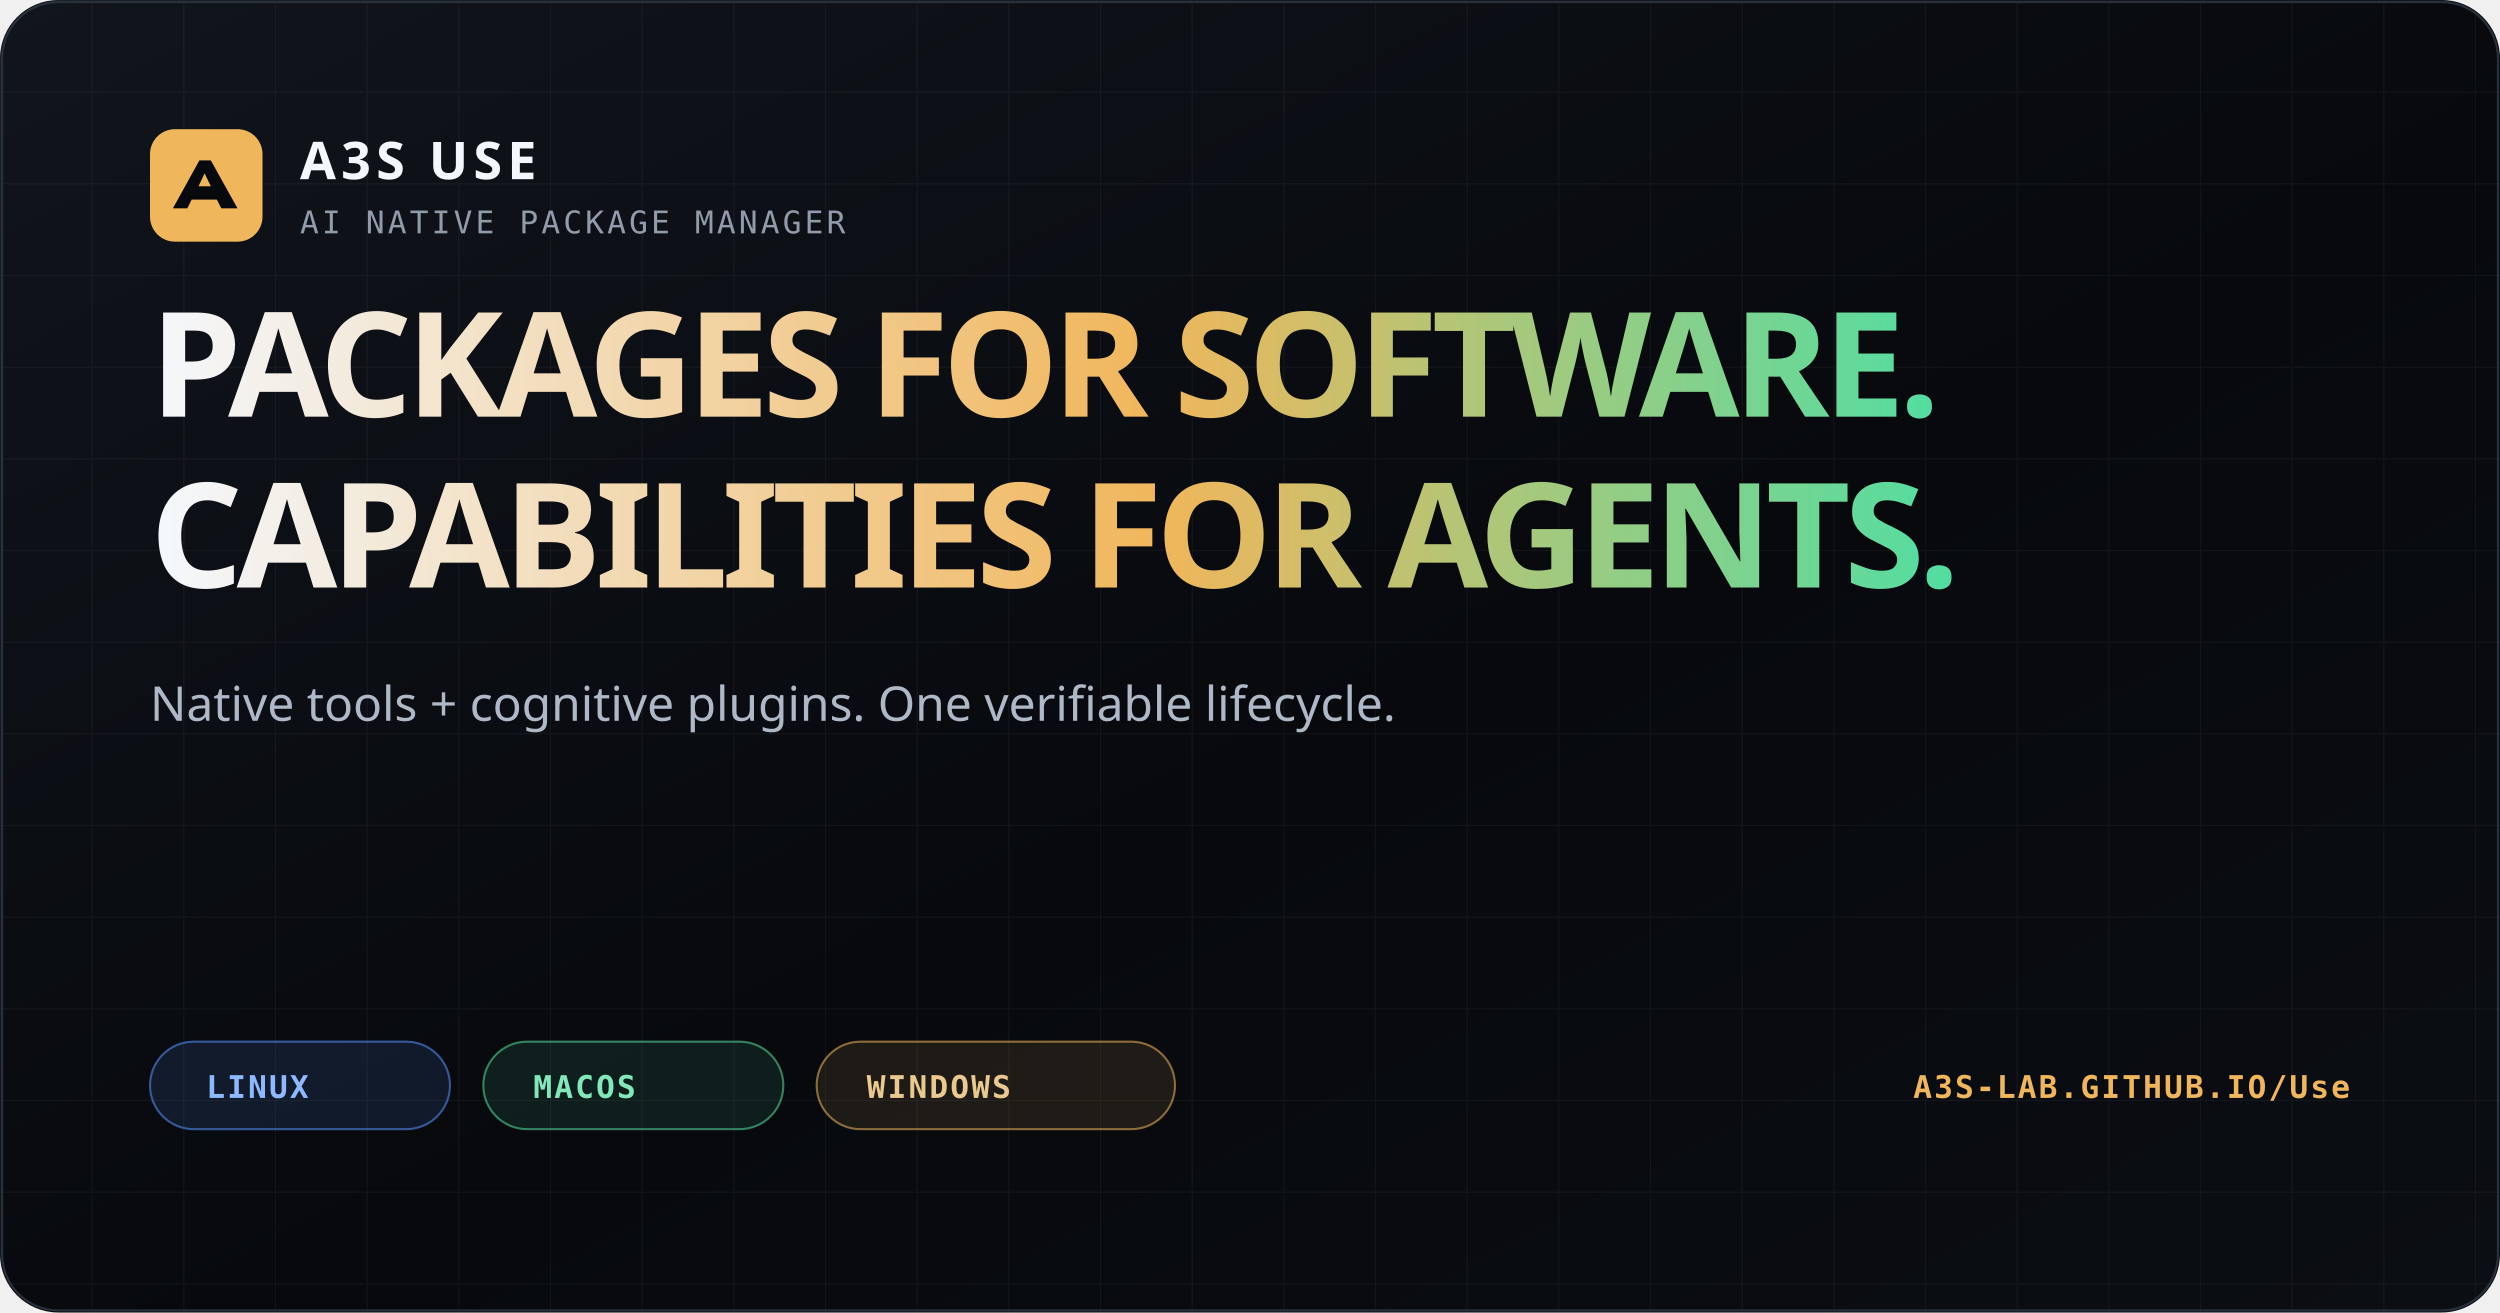
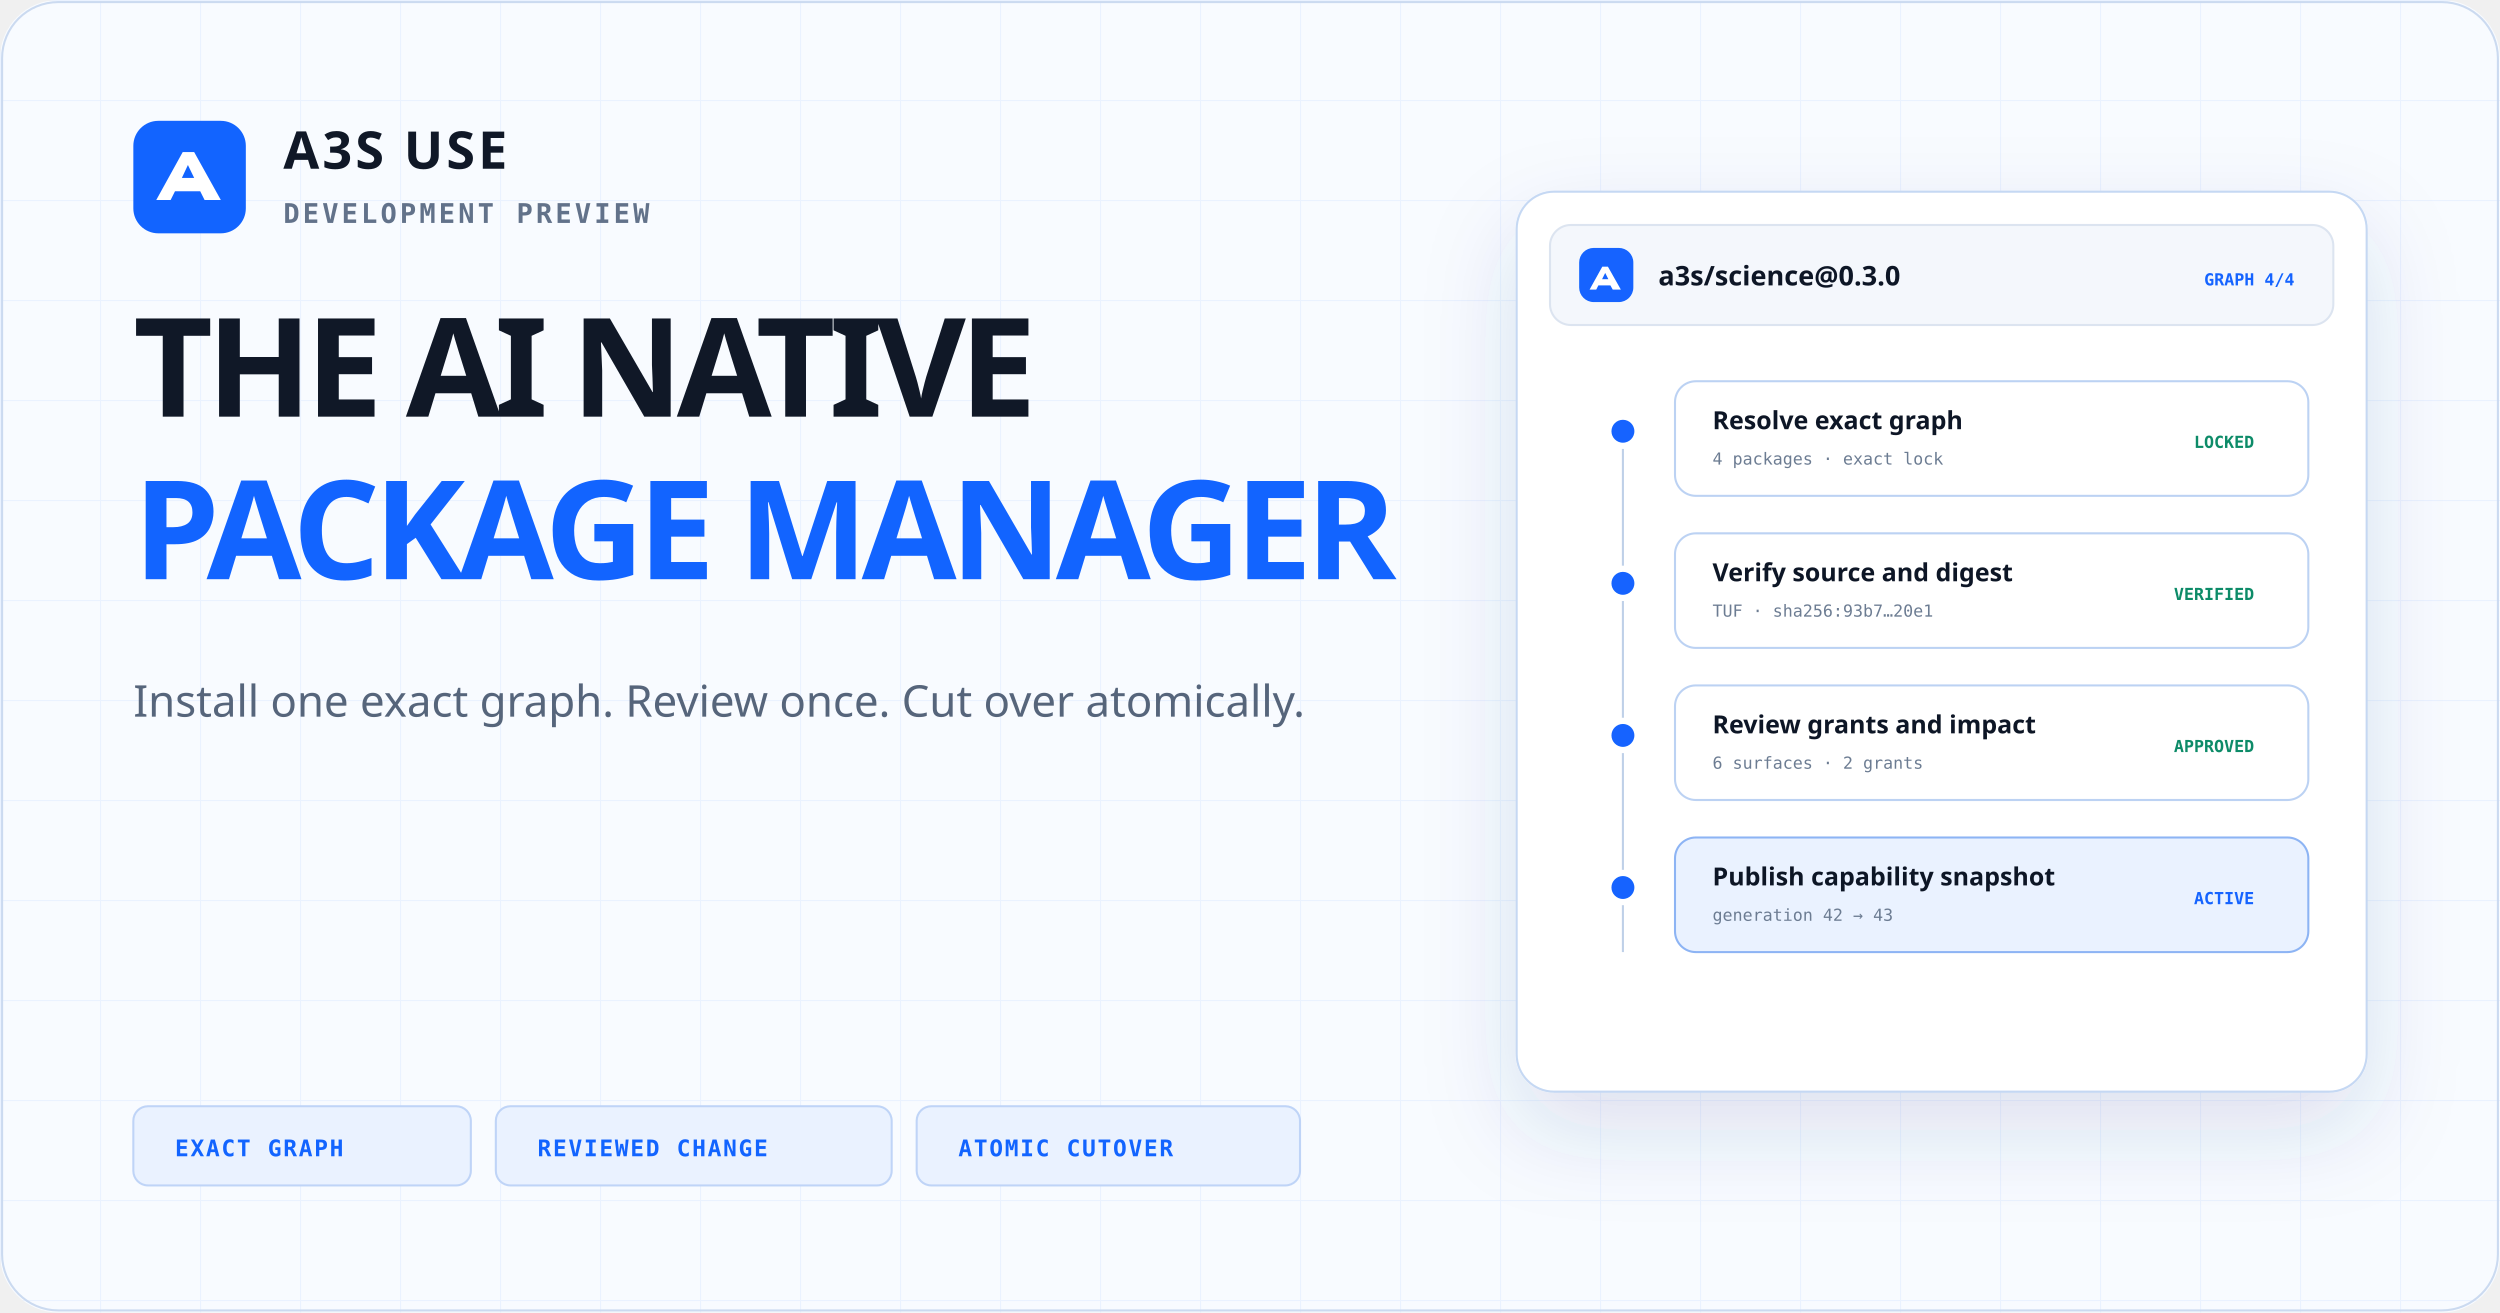
<svg xmlns="http://www.w3.org/2000/svg" width="1200" height="630" viewBox="0 0 1200 630" role="img" aria-labelledby="title description">
  <defs>
-     <linearGradient id="bg" x1="0" y1="0" x2="1" y2="1">
-       <stop stop-color="#11151c" />
-       <stop offset=".55" stop-color="#07090d" />
-       <stop offset="1" stop-color="#0b0e13" />
-     </linearGradient>
-     <pattern id="grid" width="44" height="44" patternUnits="userSpaceOnUse">
-       <path d="M44 0H0V44" fill="none" stroke="#fff" stroke-opacity=".045" />
+     <pattern id="grid" width="48" height="48" patternUnits="userSpaceOnUse">
+       <path d="M48 0H0V48" fill="none" stroke="#1264ff" stroke-opacity=".055" />
    </pattern>
-     <linearGradient id="word" x1="0" y1="0" x2="1" y2="0">
-       <stop stop-color="#f4f7fb" />
-       <stop offset=".56" stop-color="#f0b65b" />
-       <stop offset="1" stop-color="#54dda1" />
-     </linearGradient>
+     <filter id="shadow" x="-20%" y="-20%" width="140%" height="160%">
+       <feDropShadow dx="0" dy="18" stdDeviation="22" flood-color="#244c89" flood-opacity=".14" />
+     </filter>
  </defs>
-   <rect width="1200" height="630" rx="28" fill="url(#bg)" />
+   <rect width="1200" height="630" rx="28" fill="#f8fbff" />
  <rect width="1200" height="630" rx="28" fill="url(#grid)" />
-   <rect x="1" y="1" width="1198" height="628" rx="27" fill="none" stroke="#29313d" />
-   <g transform="translate(72 62)">
-     <rect width="54" height="54" rx="12" fill="#f0b65b" />
-     <path d="m11 38 12.7-23h5.5L42 38h-7.8l-2.1-4.2H20l-2.1 4.2Zm12.3-10.6h5.9l-3-6.2Z" fill="#07090d" />
-     <text x="72" y="24" fill="#f4f7fb" font-family="ui-sans-serif,system-ui,sans-serif" font-size="25" font-weight="750" letter-spacing="2.5">A3S USE</text>
-     <text x="72" y="50" fill="#919baa" font-family="ui-monospace,monospace" font-size="15" letter-spacing="1.5">AI NATIVE PACKAGE MANAGER</text>
+   <rect x="1" y="1" width="1198" height="628" rx="27" fill="none" stroke="#cbdaf0" />
+   <g transform="translate(64 58)">
+     <rect width="54" height="54" rx="12" fill="#1264ff" />
+     <path d="m11 38 12.7-23h5.5L42 38h-7.8l-2.1-4.2H20l-2.1 4.2Zm12.3-10.6h5.9l-3-6.2Z" fill="#fff" />
+     <text x="72" y="23" fill="#101827" font-family="ui-sans-serif,system-ui,sans-serif" font-size="25" font-weight="760" letter-spacing="1.5">A3S USE</text>
+     <text x="72" y="49" fill="#62728a" font-family="ui-monospace,monospace" font-size="13" font-weight="700" letter-spacing="1.5">DEVELOPMENT PREVIEW</text>
  </g>
-   <g transform="translate(72 200)">
-     <text fill="url(#word)" font-family="ui-sans-serif,system-ui,sans-serif" font-size="70" font-weight="760" letter-spacing="-3">PACKAGES FOR SOFTWARE.</text>
-     <text y="82" fill="url(#word)" font-family="ui-sans-serif,system-ui,sans-serif" font-size="70" font-weight="760" letter-spacing="-3">CAPABILITIES FOR AGENTS.</text>
-     <text y="146" fill="#aeb8c6" font-family="ui-sans-serif,system-ui,sans-serif" font-size="23">Native tools + cognitive plugins. One verifiable lifecycle.</text>
+   <g transform="translate(64 200)">
+     <text fill="#101827" font-family="ui-sans-serif,system-ui,sans-serif" font-size="66" font-weight="760" letter-spacing="-3">THE AI NATIVE</text>
+     <text y="78" fill="#1264ff" font-family="ui-sans-serif,system-ui,sans-serif" font-size="66" font-weight="760" letter-spacing="-3">PACKAGE MANAGER</text>
+     <text y="144" fill="#56657b" font-family="ui-sans-serif,system-ui,sans-serif" font-size="21">Install one exact graph. Review once. Cut over atomically.</text>
  </g>
-   <g transform="translate(72 500)" font-family="ui-monospace,monospace" font-size="15" font-weight="700" letter-spacing="1">
-     <rect width="144" height="42" rx="21" fill="#5794ff" fill-opacity=".12" stroke="#5794ff" stroke-opacity=".55" />
-     <text x="27" y="27" fill="#8eb8ff">LINUX</text>
-     <rect x="160" width="144" height="42" rx="21" fill="#54dda1" fill-opacity=".1" stroke="#54dda1" stroke-opacity=".55" />
-     <text x="184" y="27" fill="#82e8b9">MACOS</text>
-     <rect x="320" width="172" height="42" rx="21" fill="#f0b65b" fill-opacity=".1" stroke="#f0b65b" stroke-opacity=".55" />
-     <text x="344" y="27" fill="#e9c98f">WINDOWS</text>
-     <text x="1056" y="27" text-anchor="end" fill="#f0b65b">A3S-LAB.GITHUB.IO/Use</text>
+   <g transform="translate(728 92)" filter="url(#shadow)">
+     <rect width="408" height="432" rx="18" fill="#fff" stroke="#c5d8f3" />
+     <rect x="16" y="16" width="376" height="48" rx="10" fill="#f4f7fc" stroke="#dce4f0" />
+     <rect x="30" y="27" width="26" height="26" rx="7" fill="#1264ff" />
+     <path d="m35 47 6.1-11h2.7L50 47h-3.9L45 45h-5.8l-1 2Zm6-5h3l-1.5-3Z" fill="#fff" />
+     <text x="68" y="45" fill="#101827" font-family="ui-sans-serif,system-ui,sans-serif" font-size="13" font-weight="700">a3s/science@0.3.0</text>
+     <text x="330" y="45" fill="#1264ff" font-family="ui-monospace,monospace" font-size="8" font-weight="700">GRAPH 4/4</text>
+     <g transform="translate(38 91)" font-family="ui-sans-serif,system-ui,sans-serif">
+       <path d="M13 24v250" stroke="#bfd0e8" />
+       <g>
+         <circle cx="13" cy="24" r="7" fill="#1264ff" stroke="#fff" stroke-width="3" />
+         <rect x="38" width="304" height="55" rx="10" fill="#fff" stroke="#bcd2f3" />
+         <text x="56" y="23" fill="#101827" font-size="12" font-weight="700">Resolve exact graph</text>
+         <text x="56" y="40" fill="#6c7c92" font-family="ui-monospace,monospace" font-size="8">4 packages · exact lock</text>
+         <text x="316" y="32" text-anchor="end" fill="#0c8b68" font-family="ui-monospace,monospace" font-size="8" font-weight="700">LOCKED</text>
+       </g>
+       <g transform="translate(0 73)">
+         <circle cx="13" cy="24" r="7" fill="#1264ff" stroke="#fff" stroke-width="3" />
+         <rect x="38" width="304" height="55" rx="10" fill="#fff" stroke="#bcd2f3" />
+         <text x="56" y="23" fill="#101827" font-size="12" font-weight="700">Verify source and digest</text>
+         <text x="56" y="40" fill="#6c7c92" font-family="ui-monospace,monospace" font-size="8">TUF · sha256:93b7…20e1</text>
+         <text x="316" y="32" text-anchor="end" fill="#0c8b68" font-family="ui-monospace,monospace" font-size="8" font-weight="700">VERIFIED</text>
+       </g>
+       <g transform="translate(0 146)">
+         <circle cx="13" cy="24" r="7" fill="#1264ff" stroke="#fff" stroke-width="3" />
+         <rect x="38" width="304" height="55" rx="10" fill="#fff" stroke="#bcd2f3" />
+         <text x="56" y="23" fill="#101827" font-size="12" font-weight="700">Review grants and impact</text>
+         <text x="56" y="40" fill="#6c7c92" font-family="ui-monospace,monospace" font-size="8">6 surfaces · 2 grants</text>
+         <text x="316" y="32" text-anchor="end" fill="#0c8b68" font-family="ui-monospace,monospace" font-size="8" font-weight="700">APPROVED</text>
+       </g>
+       <g transform="translate(0 219)">
+         <circle cx="13" cy="24" r="7" fill="#1264ff" stroke="#fff" stroke-width="3" />
+         <rect x="38" width="304" height="55" rx="10" fill="#eaf2ff" stroke="#8db4f4" />
+         <text x="56" y="23" fill="#101827" font-size="12" font-weight="700">Publish capability snapshot</text>
+         <text x="56" y="40" fill="#6c7c92" font-family="ui-monospace,monospace" font-size="8">generation 42 → 43</text>
+         <text x="316" y="32" text-anchor="end" fill="#1264ff" font-family="ui-monospace,monospace" font-size="8" font-weight="700">ACTIVE</text>
+       </g>
+     </g>
+   </g>
+   <g transform="translate(64 531)" font-family="ui-monospace,monospace" font-size="11" font-weight="700" letter-spacing=".8">
+     <rect width="162" height="38" rx="7" fill="#eaf2ff" stroke="#bfd4f7" />
+     <text x="20" y="24" fill="#1264ff">EXACT GRAPH</text>
+     <rect x="174" width="190" height="38" rx="7" fill="#eaf2ff" stroke="#bfd4f7" />
+     <text x="194" y="24" fill="#1264ff">REVIEWED CHANGE</text>
+     <rect x="376" width="184" height="38" rx="7" fill="#eaf2ff" stroke="#bfd4f7" />
+     <text x="396" y="24" fill="#1264ff">ATOMIC CUTOVER</text>
  </g>
</svg>
